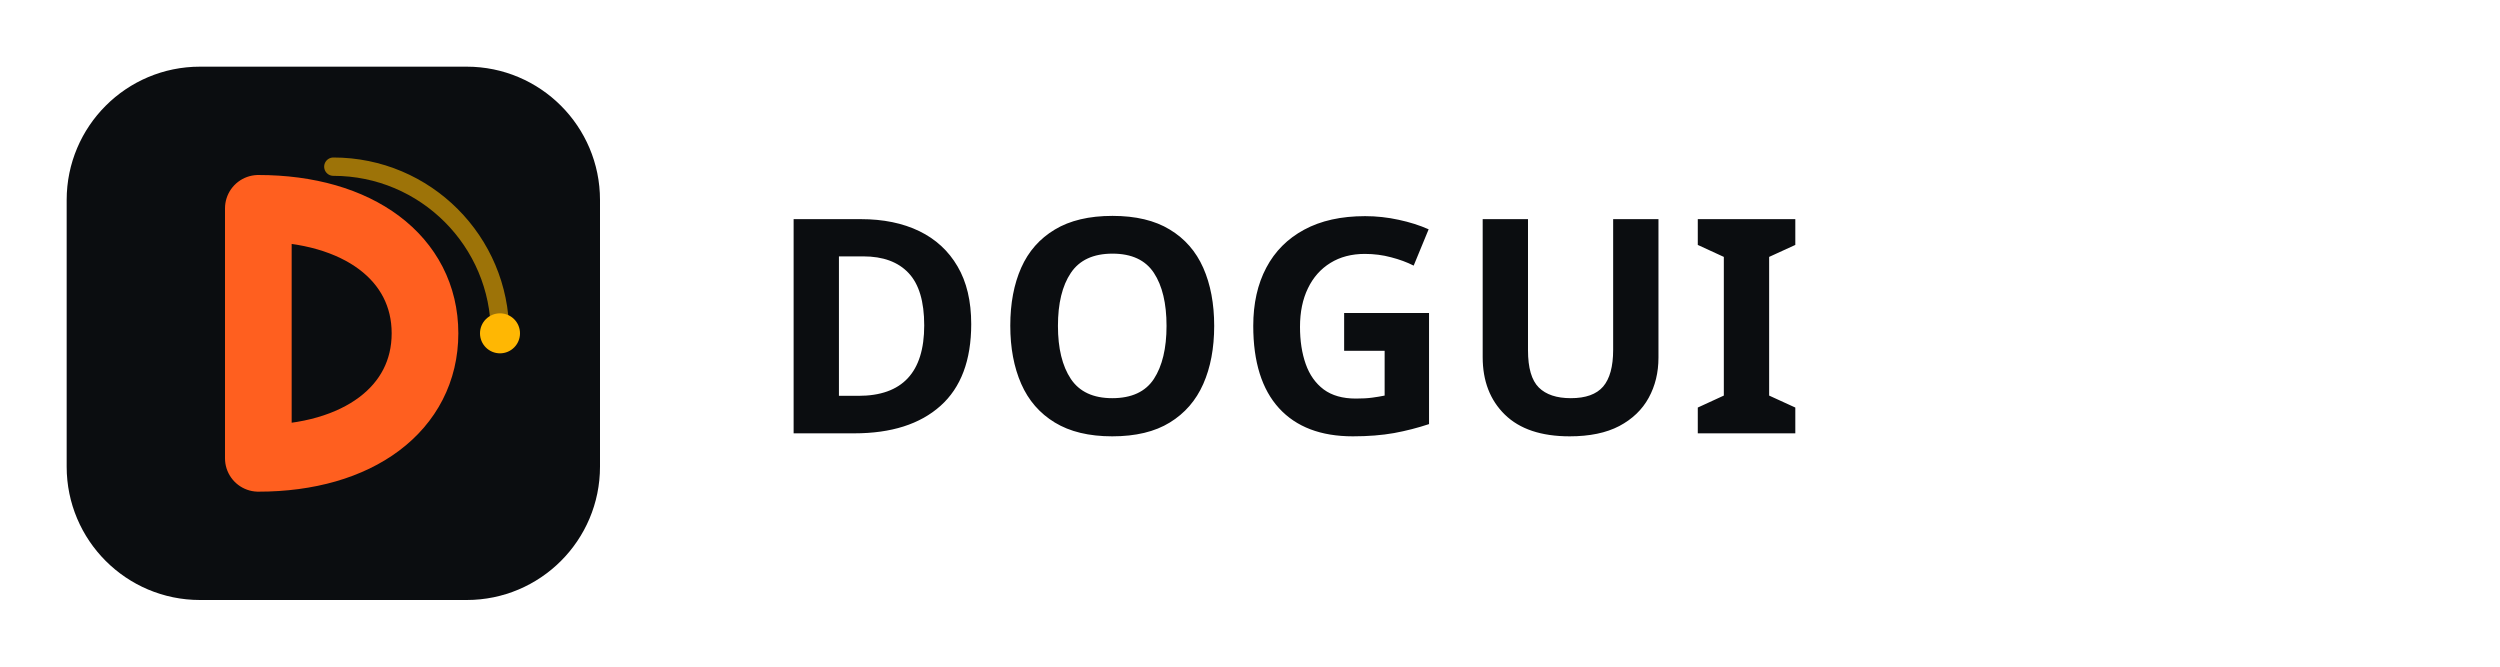
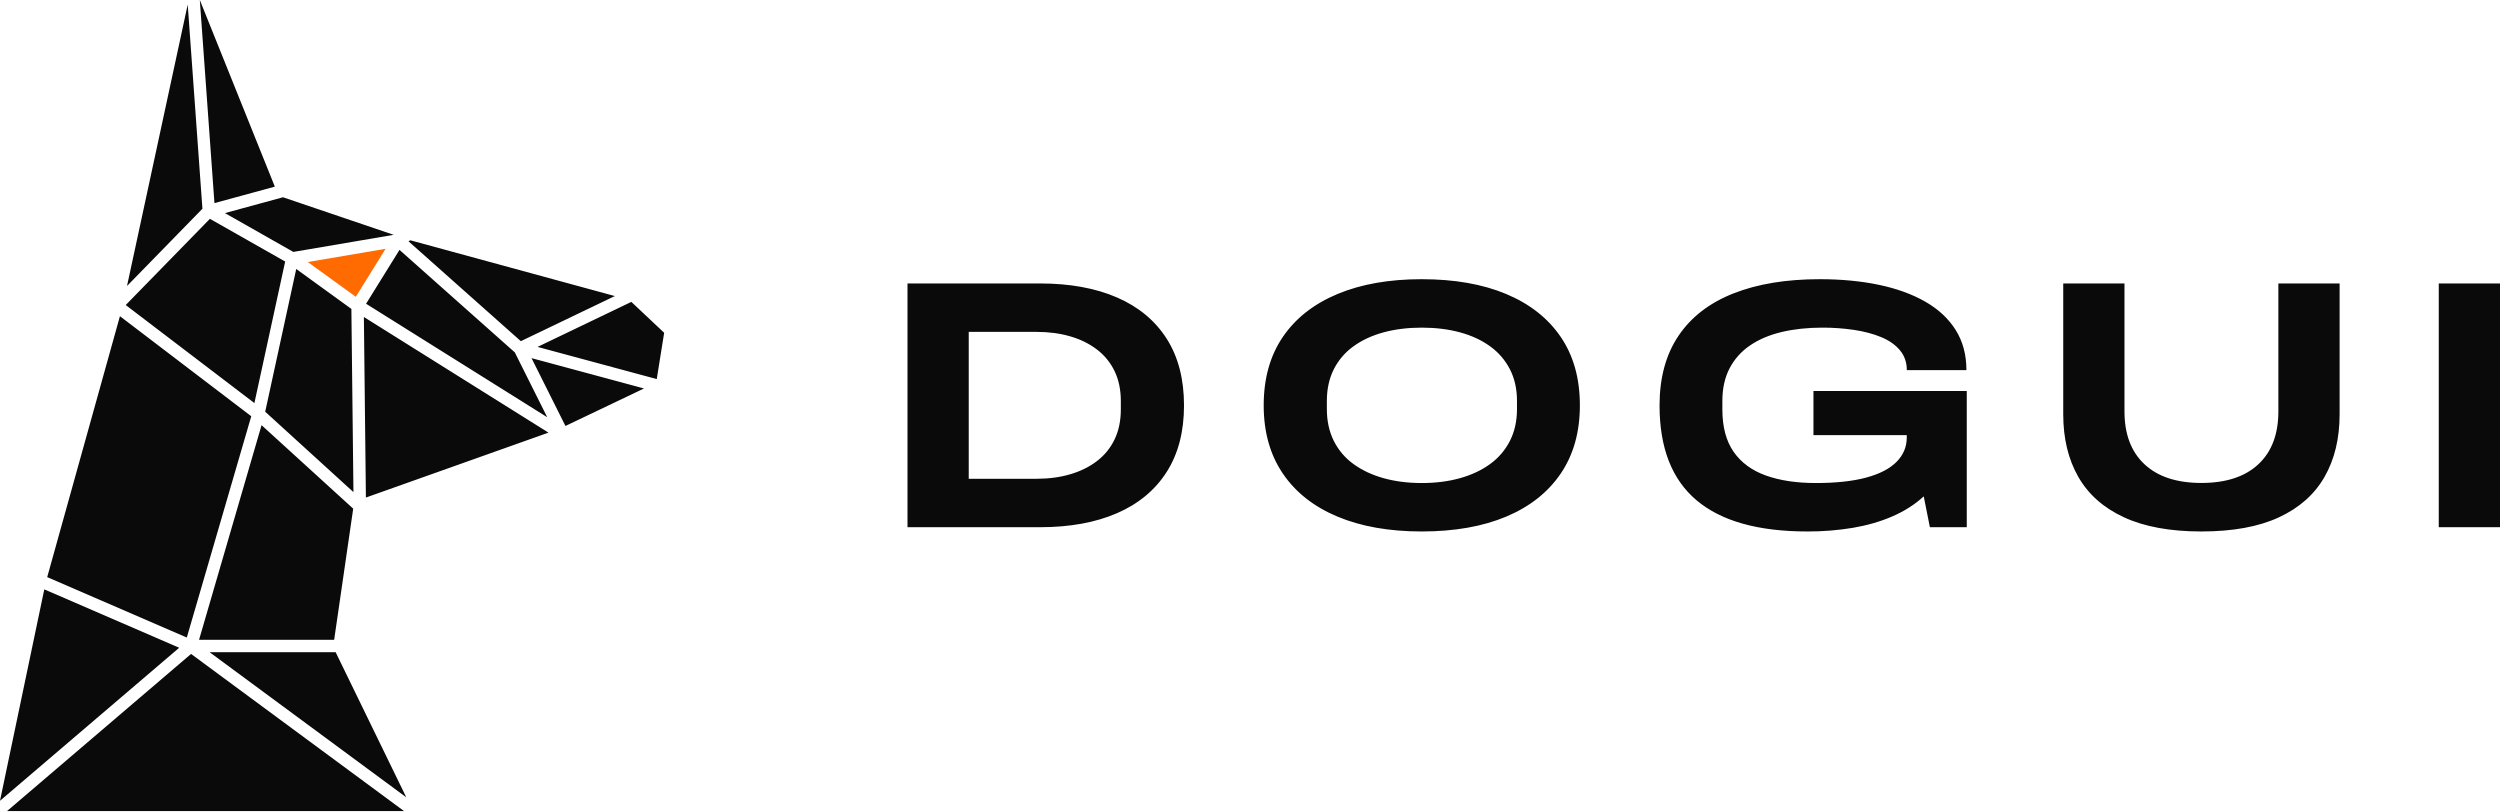
- <svg xmlns="http://www.w3.org/2000/svg" viewBox="0 0 300 80" width="300" height="80" role="img" aria-labelledby="dogui-lockup-light-title">
-   <rect x="8" y="8" width="64" height="64" rx="16" fill="#0b0d10" />
-   <path d="M40 20 A20 20 0 0 1 60 40" fill="none" stroke="#ffb703" stroke-width="2.2" stroke-linecap="round" opacity="0.6" />
-   <circle cx="60" cy="40" r="2.4" fill="#ffb703" />
-   <path d="M31 55 L31 25 C43 25 51 31 51 40 C51 49 43 55 31 55 Z" fill="none" stroke="#ff5f1f" stroke-width="8" stroke-linecap="round" stroke-linejoin="round" />
-   <text x="92" y="52" font-family="'Space Grotesk', ui-sans-serif, system-ui, sans-serif" font-size="36" font-weight="700" letter-spacing="0.5" fill="#0b0d10">DOGUI</text>
+ <svg xmlns="http://www.w3.org/2000/svg" width="3082.25" height="1000" viewBox="0 0 3082.25 1000">
+   <path fill="#0A0A0A" d="M1752.74 344.22q60.57 0 104.2 18.24 43.62 18.25 67.26 52.89 23.63 34.64 23.63 84.42 0 49.36-23.63 84.13-23.64 34.76-67.26 53.06-43.63 18.29-104.2 18.29-59.91 0-103.68-18.29t-67.42-53.06q-23.63-34.77-23.63-84.13 0-49.78 23.63-84.42 23.64-34.63 67.42-52.89 43.77-18.24 103.68-18.24m-375.49 288.46Q1337.43 650 1282.14 650h-163.29V349.47h163.29q55.29 0 95.11 17.32t61.16 50.82q21.36 33.51 21.36 82.29 0 48.45-21.36 81.95t-61.16 50.83m866.38-288.46q39.5 0 72.55 6.87 33.03 6.88 57.34 20.75t37.59 34.95q13.29 21.1 13.28 49.52h-73.47q0-14.32-8.51-24.49t-23.22-16.23-33.31-8.85a263 263 0 0 0-39.15-2.8q-27.33 0-50.02 5.37t-39.09 16.58a77 77 0 0 0-25.26 28.29q-8.86 17.07-8.86 40.13v10.5q0 32.3 13.87 52.22t39.73 29.21 61.7 9.29q37.02 0 61.91-6.68t37.5-19.38q12.62-12.72 12.62-29.9v-3.12h-115.02v-54.38h189.02V650h-45.48l-7.57-38.03q-16.46 15.08-38.65 24.68-22.2 9.6-48.66 14.1a335 335 0 0 1-56.2 4.5q-91.06 0-136.64-38.49-45.57-38.48-45.57-116.86 0-51.26 23.41-85.98 23.41-34.71 67.8-52.21 44.37-17.49 106.36-17.49M230.3 786.02 58.2 711.53l89.66-321.7 161.91 123.36zm2313.46-436.55h75.51v157.81q0 42.06 24.69 65.11 24.68 23.04 70.13 23.04 45.54 0 70.23-23.04 24.68-23.05 24.68-65.11V349.47h75.51v161.25q0 44.78-18.58 77.21t-56.21 49.87q-37.64 17.45-95.63 17.45-57.65 0-95.41-17.45-37.77-17.44-56.34-49.87t-18.58-77.21zM8.64 1000l226.92-193.77L498.17 1000zM1861.6 455.35a79.4 79.4 0 0 0-24.43-28.36q-15.75-11.43-37.15-17.24-21.41-5.8-47.1-5.81-25.68 0-47.1 5.81-21.4 5.8-37.15 17.24a78 78 0 0 0-24.26 28.36q-8.52 16.94-8.52 38.87v10.15q0 22.02 8.52 39.14a78 78 0 0 0 24.26 28.58q15.75 11.48 37.15 17.46 21.42 5.98 47.1 5.98 25.69 0 47.1-5.98 21.4-5.98 37.15-17.46a79.4 79.4 0 0 0 24.43-28.58q8.69-17.12 8.69-39.14v-10.15q0-21.93-8.69-38.87M435.46 627.13l-23.48 161.7H245.4l77.08-264.64zm938.78-169.38a73 73 0 0 0-21.64-26.7q-13.99-10.77-32.95-16.32-18.95-5.54-41.68-5.54h-83.62v181.09h83.62q22.73 0 41.68-5.59 18.96-5.6 32.95-16.36a73 73 0 0 0 21.64-26.76q7.64-15.98 7.64-36.85v-10.16q0-20.88-7.64-36.81m-698.02 75.64-225.1 80.04-2.5-222.61zM258.79 269.78l92.8 52.67-37.94 174.49-158.63-120.86zm-37.86 528.84L0 987.28l54.61-260.65zM3082.25 650h-75.5V349.47h75.5zM365.23 331.62l67.99 49.24 2.54 225.87-108.79-99.12zm-106.79 472.5h155.38l87.1 178.92zm416.22-289.74L451.33 374.49l41.21-66.4L634.7 434.45zM231.43 5.6l18.14 251.75-92.98 95.26zm274.43 290.64 252.16 68.77-115.87 55.62-138.46-123.08zM246.35 0l92.49 230.11-74.45 20.3zm532.03 372.19 40.47 38.09-9.14 57.08-146.98-39.66zM485.4 289.52l-123.75 21.07-84.33-47.86 71.57-19.52zm211.74 235.65-41.82-83.64 138.67 37.42z" />
+   <path fill="#FF6B00" d="m438.66 365.92-59.2-42.86 95.94-16.33z" />
</svg>
